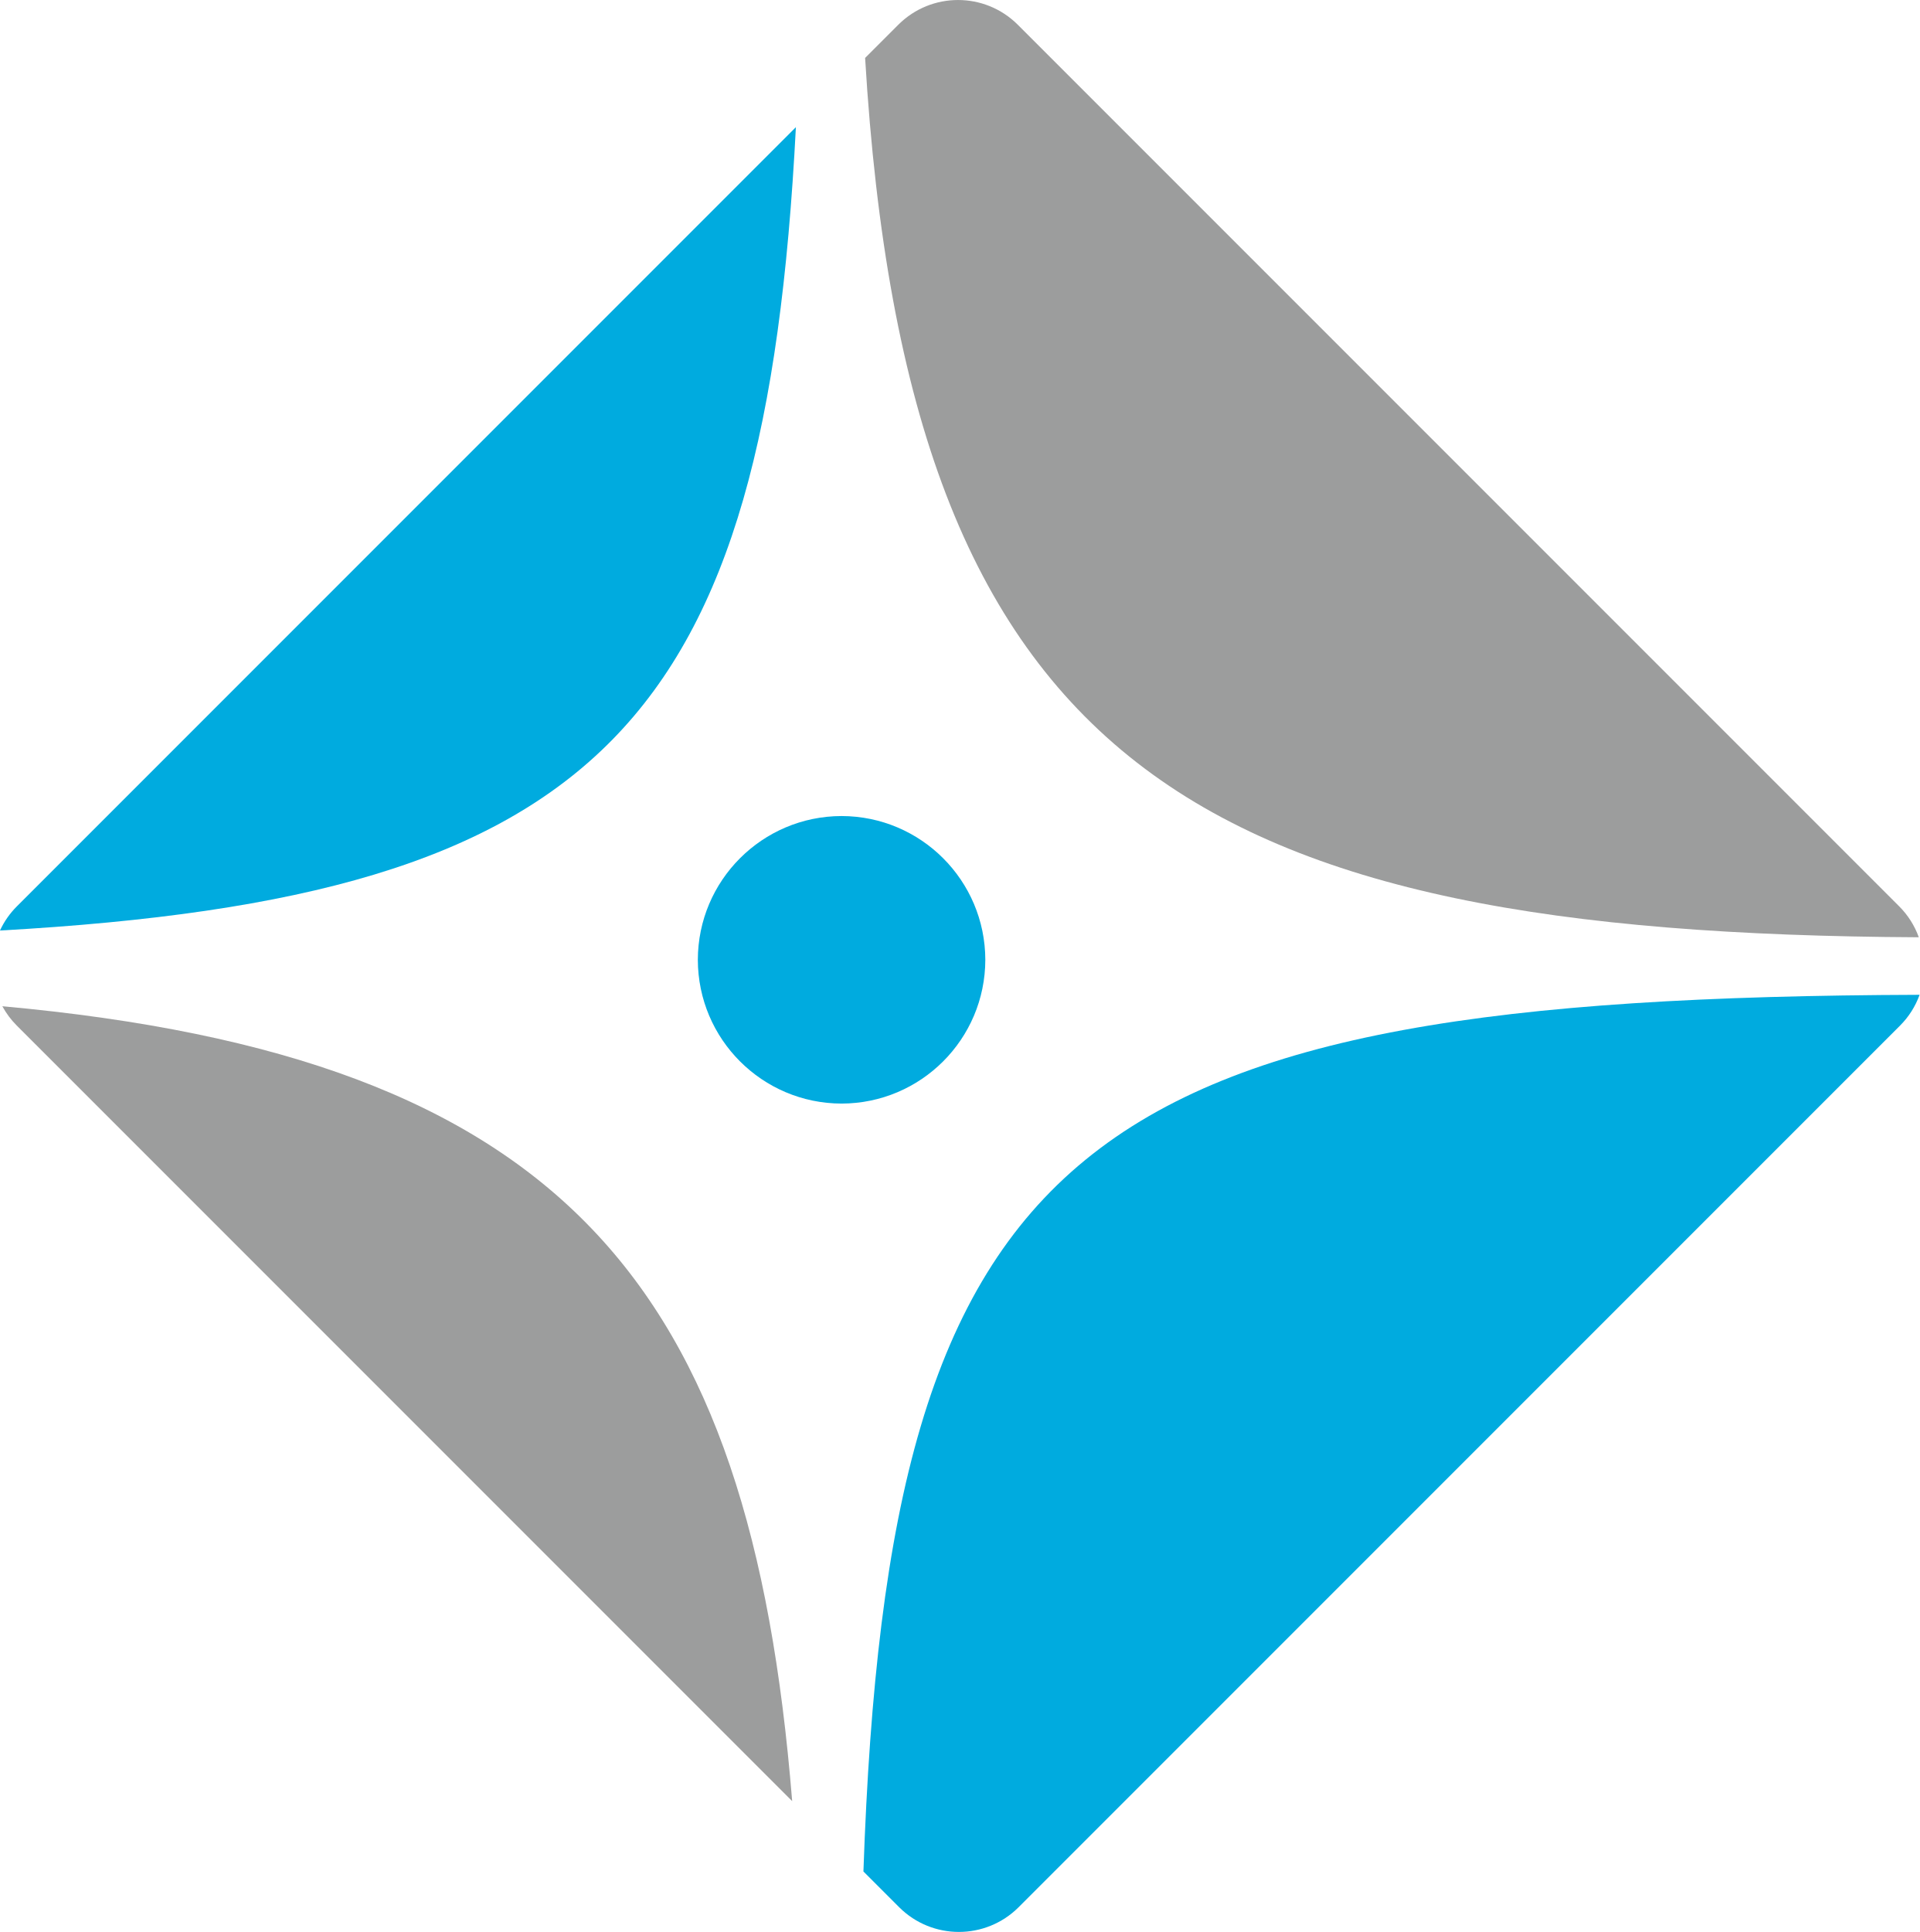
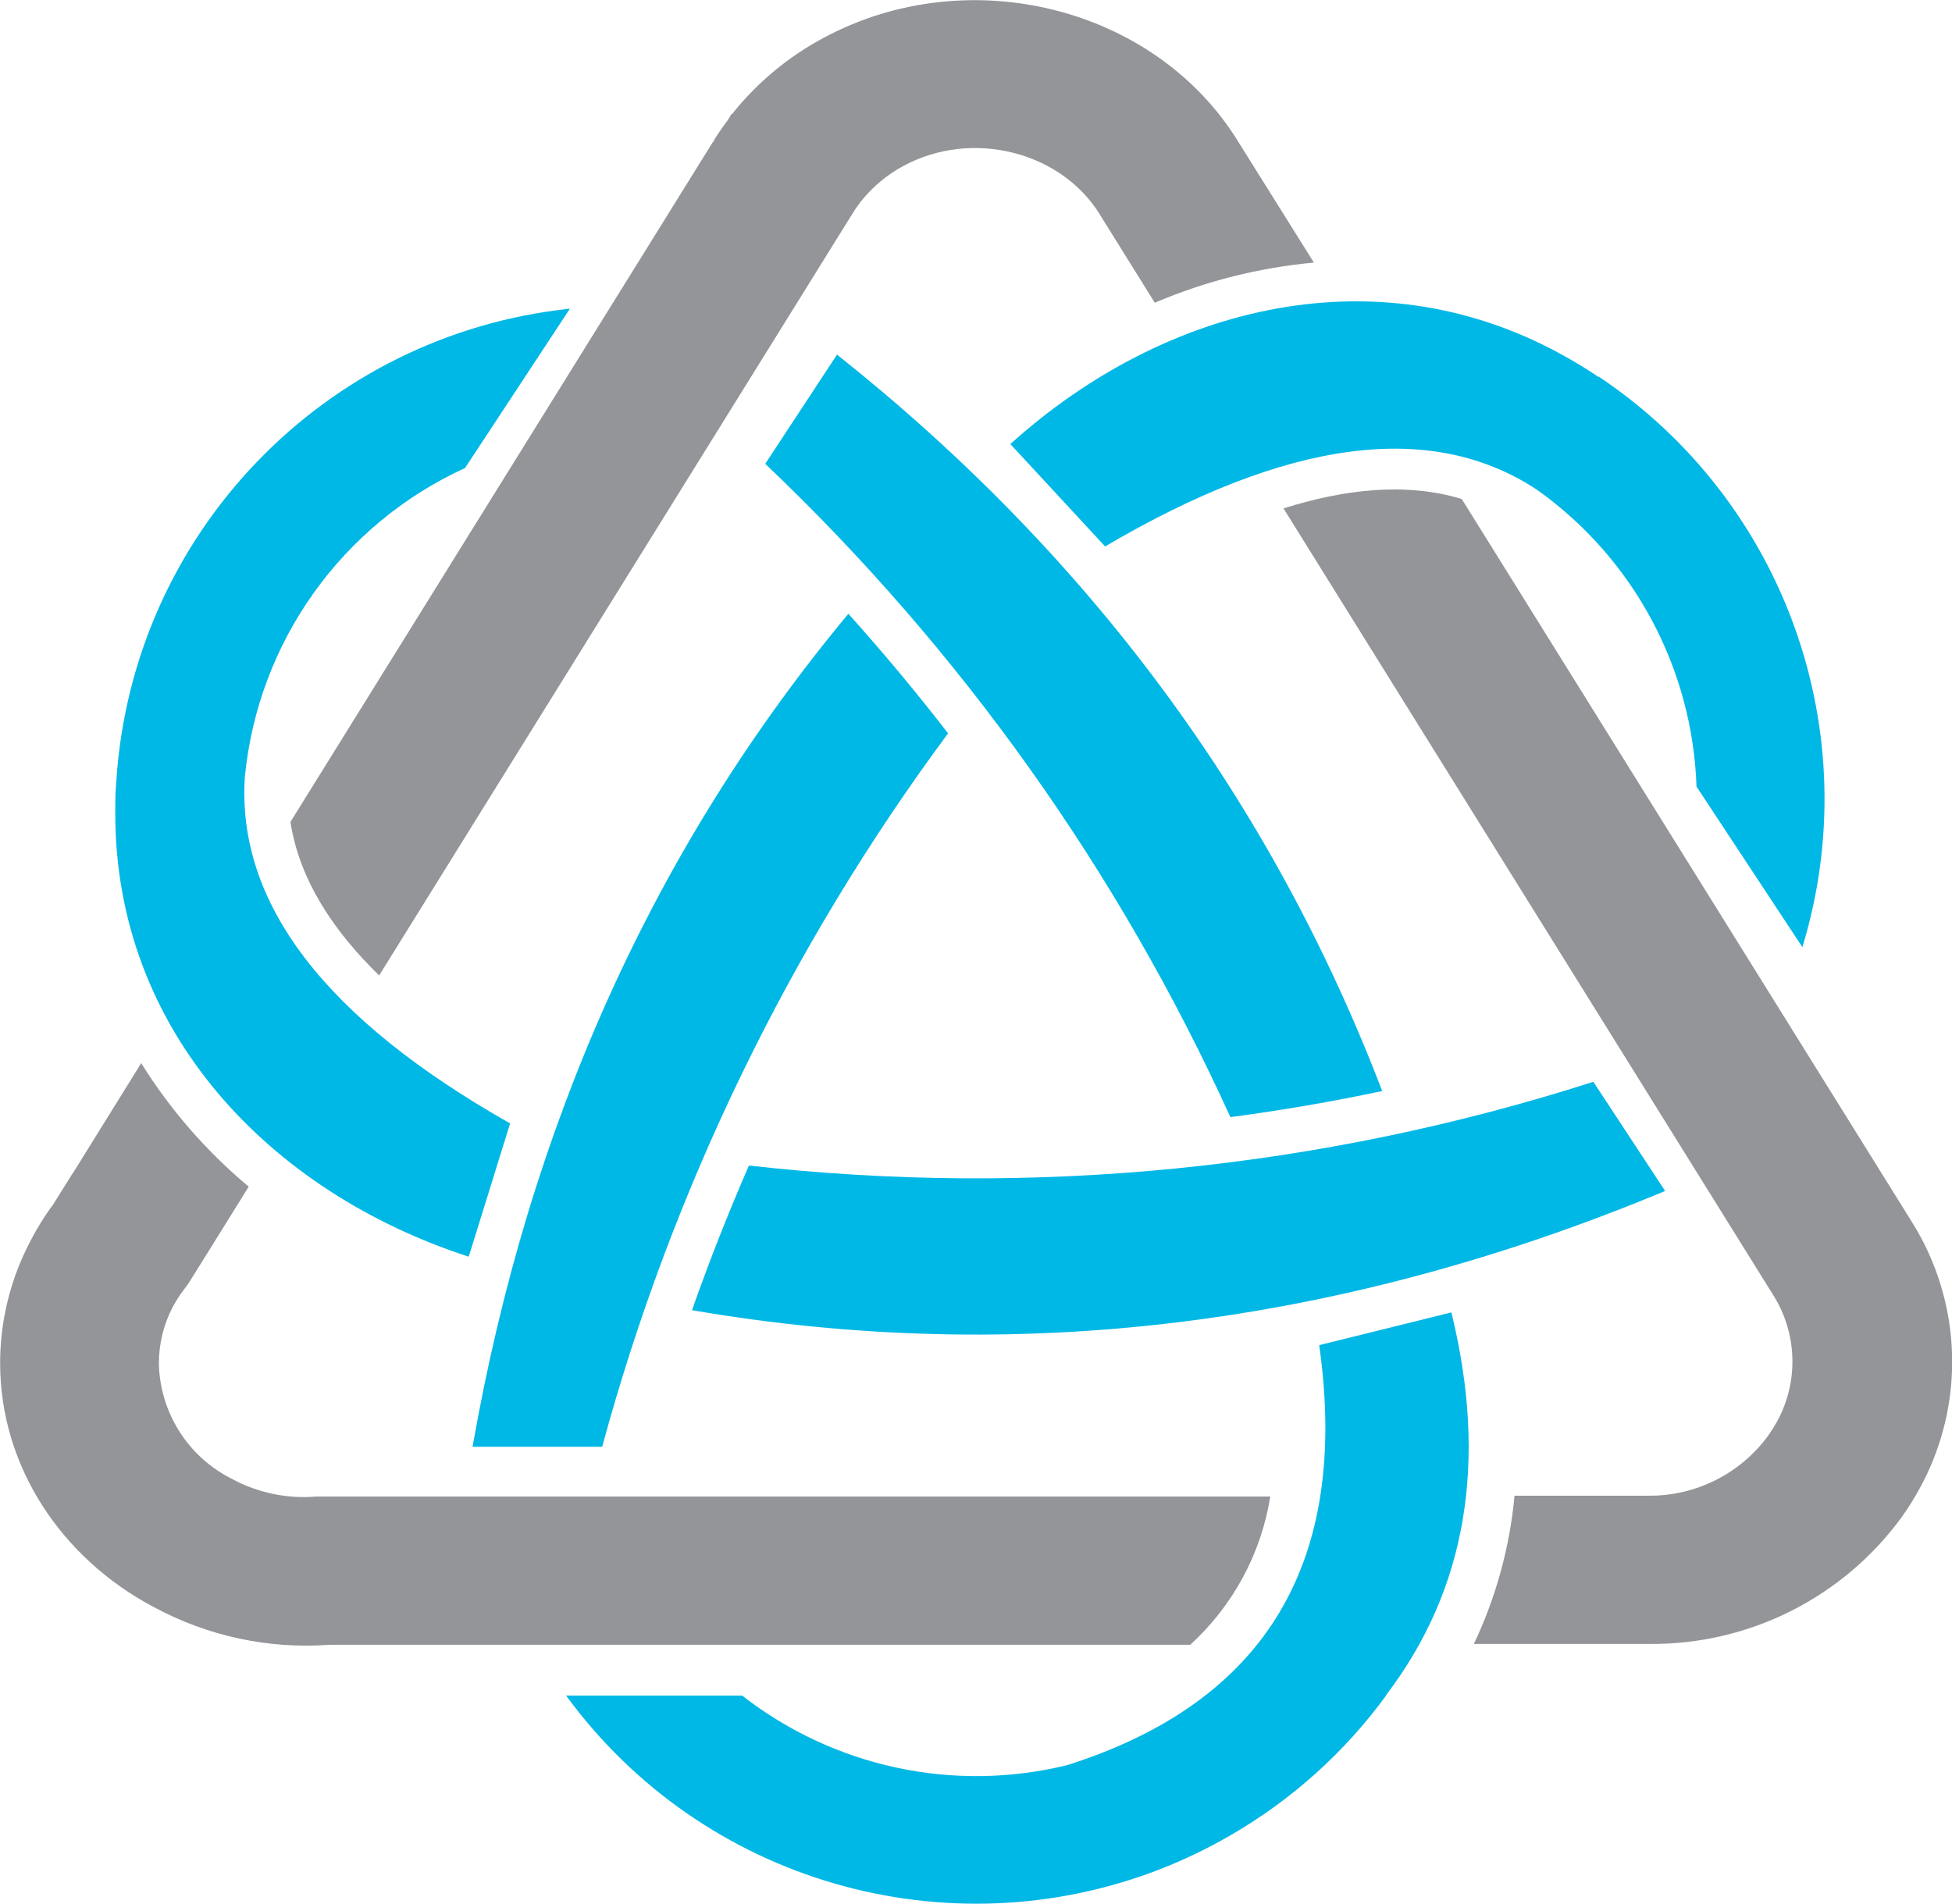
- <svg xmlns="http://www.w3.org/2000/svg" id="Layer_1" data-name="Layer 1" viewBox="0 0 705.52 709.93">
+ <svg xmlns="http://www.w3.org/2000/svg" id="Layer_1" data-name="Layer 1" viewBox="0 0 158 154.12">
  <defs>
-     <style>.cls-1{fill:#9c9d9d;}.cls-1,.cls-2{fill-rule:evenodd;}.cls-2{fill:#00abdf;}</style>
+     <style>.cls-1{fill:#00b8e6;}.cls-1,.cls-2{fill-rule:evenodd;}.cls-2{fill:#939598;}</style>
  </defs>
-   <path class="cls-1" d="M6519.38,282.43l-285-285a30.76,30.76,0,0,1-5.29-7.09C6435.07,9.13,6504.06,92.26,6519.38,282.43Z" transform="translate(-6228.23 379.41)" />
-   <path class="cls-2" d="M6933.75-13.86a30.68,30.68,0,0,1-7.19,11.32l-324,324a31.07,31.07,0,0,1-43.81,0l-13.18-13.18C6554.82,39.43,6624.55-12.86,6933.75-13.86Z" transform="translate(-6228.23 379.41)" />
-   <path class="cls-1" d="M6546.19-358.12l12.25-12.25a31.07,31.07,0,0,1,43.81,0l324,324A30.67,30.67,0,0,1,6933.46-35C6667.71-36.38,6561.86-97.17,6546.19-358.12Z" transform="translate(-6228.23 379.41)" />
-   <path class="cls-2" d="M6234.41-46.34l286.34-286.34c-11.32,219.15-71.2,282.8-292.53,295.2A30.7,30.7,0,0,1,6234.41-46.34Z" transform="translate(-6228.23 379.41)" />
-   <path class="cls-2" d="M6537.54,26.11a52.93,52.93,0,0,0,52.83-52.83,52.93,52.93,0,0,0-52.83-52.83,52.93,52.93,0,0,0-52.83,52.83A52.93,52.93,0,0,0,6537.54,26.11Z" transform="translate(-6228.23 379.41)" />
+   <path class="cls-1" d="M-719.15-770.39c0-.88,0-1.76.09-2.62v-0.07h0a41.11,41.11,0,0,1,36.71-38.18l-8.49,12.9a30.77,30.77,0,0,0-17.82,25q-1,15.34,21.47,28.06l-3.35,10.79C-706.6-739.72-719.15-752.73-719.15-770.39Z" transform="translate(728.48 836.25)" />
+   <path class="cls-1" d="M-616.27-699a41,41,0,0,1-12.66,11.36,41.45,41.45,0,0,1-5.5,2.66h0a41.12,41.12,0,0,1-48.23-14h14.25a30.83,30.83,0,0,0,26.32,5.63q24.11-7.66,20.39-34L-611-730q4.46,18.2-5.3,31h0Z" transform="translate(728.48 836.25)" />
+   <path class="cls-1" d="M-660.73-807.54q30.61,24.31,44.13,59.62-6.15,1.3-12.29,2.11a169.89,169.89,0,0,0-37.65-52.89Z" transform="translate(728.48 836.25)" />
+   <path class="cls-1" d="M-659.81-786.56q-23.57,28.34-30.42,67.44h10.49a173.44,173.44,0,0,1,28-57.76Q-655.59-781.86-659.81-786.56Z" transform="translate(728.48 836.25)" />
+   <path class="cls-1" d="M-593.7-739.83q-39.39,16.42-78.77,9.65,2.1-5.95,4.61-11.71a163.54,163.54,0,0,0,68.35-6.78Z" transform="translate(728.48 836.25)" />
+   <path class="cls-1" d="M-601.35-807.14q1.15,0.66,2.23,1.39l0.06,0h0a41.12,41.12,0,0,1,16.47,46.18l-8.57-13a30.75,30.75,0,0,0-12.87-24q-12.8-8.51-35,4.56l-7.67-8.29C-634.17-811.61-616.64-816-601.35-807.14Z" transform="translate(728.48 836.25)" />
+   <path class="cls-2" d="M-722.58-741.27l5.53-8.91a41.79,41.79,0,0,0,8.7,10l-3.05,4.91-1.83,2.93-0.3.41a10.56,10.56,0,0,0-1,1.55,9.89,9.89,0,0,0-1.09,4.51,10.69,10.69,0,0,0,5.88,9.33l0.13,0.07a12.21,12.21,0,0,0,6.7,1.38l0.54,0h76.71a20.65,20.65,0,0,1-6.48,12h-69.68A25.87,25.87,0,0,1-716-706.13l-0.1-.05c-7.37-3.92-12.37-11.31-12.37-19.72a21.14,21.14,0,0,1,2.32-9.62h0a22.44,22.44,0,0,1,2-3.26l1.56-2.5h0Zm51.89-83.53,0-.05,0-.05,0,0q0.51-.82,1.1-1.6l0.32-.52,0.05,0a23.74,23.74,0,0,1,7.45-6.19c11.66-6.25,26.71-2.5,33.44,8.31h0l0.2,0.32,6,9.59a42.71,42.71,0,0,0-12.88,3.25l-4.27-6.86-0.15-.24-0.06-.1c-3.17-5.07-10.32-6.84-15.8-3.91a11.12,11.12,0,0,0-3.5,2.9l-0.09.12-0.08.11c-0.19.25-.36,0.5-0.52,0.77l-0.09.14-38.22,61.53c-3.62-3.52-6.45-7.67-7.18-12.43l34.22-55.09h0Zm60.53,28.95c-4.56-1.39-9.59-.77-14.43.76l39.66,63.72a10.09,10.09,0,0,1,.28,10.22q-0.16.29-.33,0.56t-0.36.54a11.86,11.86,0,0,1-9.68,4.89h-10.87a35.74,35.74,0,0,1-3.29,12H-595a25,25,0,0,0,20.46-10.28q0.4-.56.76-1.14t0.69-1.18a21.3,21.3,0,0,0-.64-21.57Z" transform="translate(728.48 836.25)" />
</svg>
